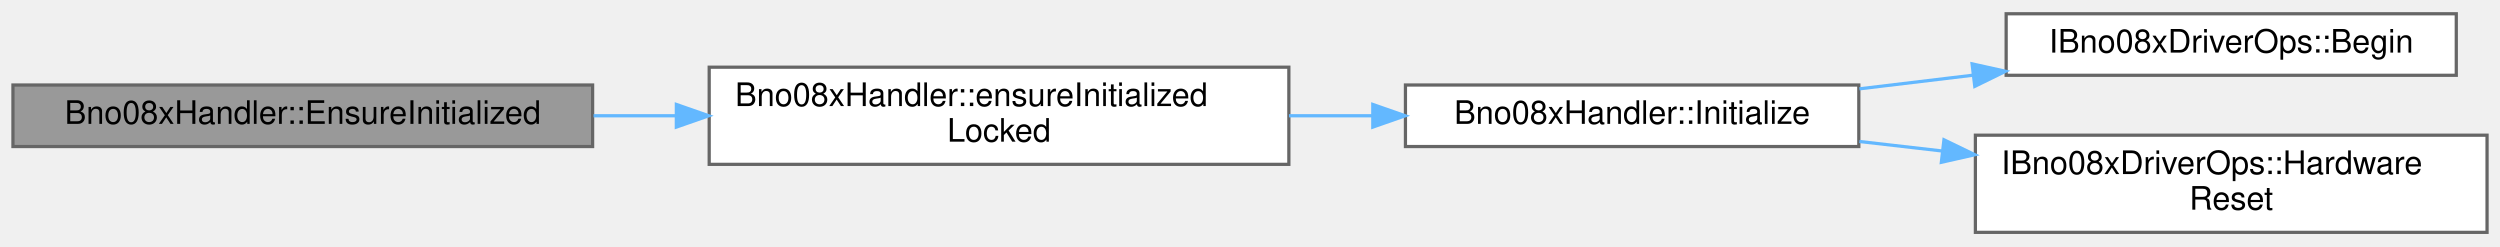
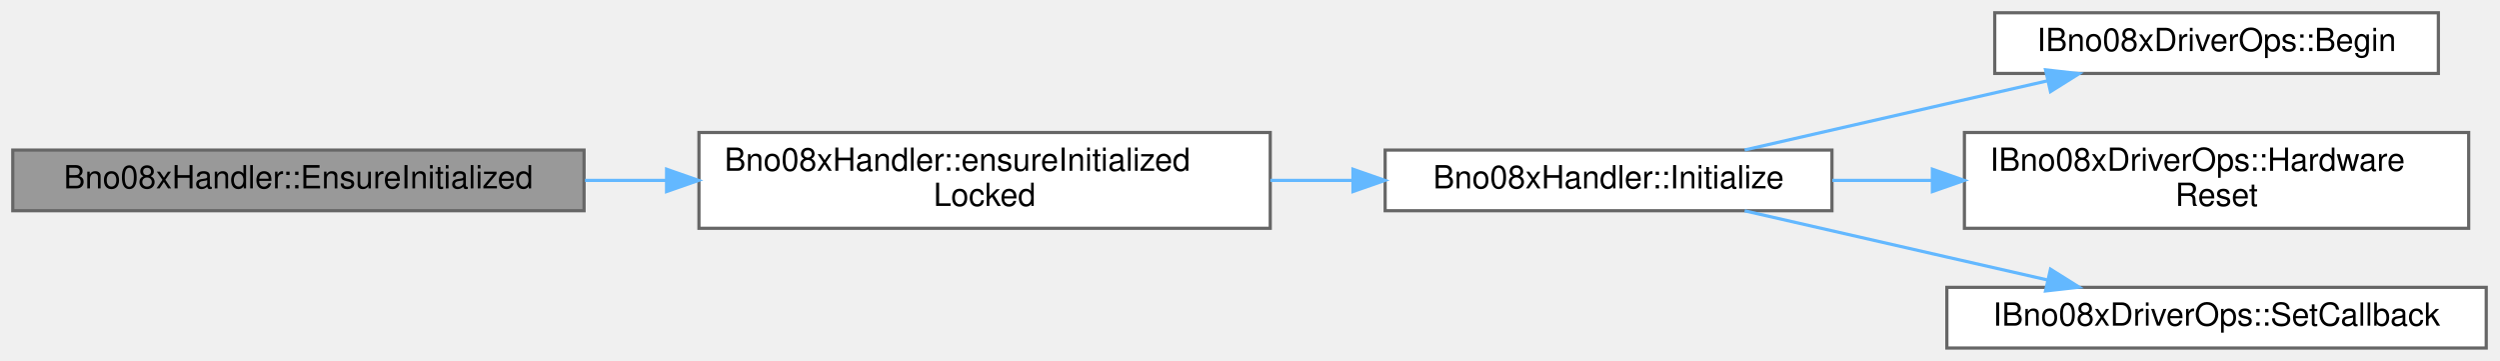
- <svg xmlns="http://www.w3.org/2000/svg" xmlns:xlink="http://www.w3.org/1999/xlink" width="772pt" height="76pt" viewBox="0.00 0.00 772.00 75.50">
-   <g id="graph0" class="graph" transform="scale(1 1) rotate(0) translate(4 71.5)">
+ <svg xmlns="http://www.w3.org/2000/svg" xmlns:xlink="http://www.w3.org/1999/xlink" width="783pt" height="113pt" viewBox="0.00 0.00 783.00 113.00">
+   <g id="graph0" class="graph" transform="scale(1 1) rotate(0) translate(4 109)">
    <g id="Node000001" class="node">
      <g id="a_Node000001">
        <a xlink:title="Ensure the BNO08x is initialized (lazy init entrypoint).">
-           <polygon fill="#999999" stroke="#666666" points="179,-45.5 0,-45.5 0,-26.5 179,-26.5 179,-45.5" />
-           <text text-anchor="middle" x="89.5" y="-33.5" font-family="Helvetica,sans-Serif" font-size="10.00">Bno08xHandler::EnsureInitialized</text>
+           <polygon fill="#999999" stroke="#666666" points="179,-62 0,-62 0,-43 179,-43 179,-62" />
+           <text text-anchor="middle" x="89.5" y="-50" font-family="Helvetica,sans-Serif" font-size="10.00">Bno08xHandler::EnsureInitialized</text>
        </a>
      </g>
    </g>
    <g id="Node000002" class="node">
      <g id="a_Node000002">
        <a xlink:href="classBno08xHandler.html#a0479abc034d5417ba7dc524468a5ce82" target="_top" xlink:title="Internal: ensure initialized (assumes mutex is held).">
-           <polygon fill="white" stroke="#666666" points="394,-51 215,-51 215,-21 394,-21 394,-51" />
-           <text text-anchor="start" x="223" y="-39" font-family="Helvetica,sans-Serif" font-size="10.00">Bno08xHandler::ensureInitialized</text>
-           <text text-anchor="middle" x="304.5" y="-28" font-family="Helvetica,sans-Serif" font-size="10.00">Locked</text>
+           <polygon fill="white" stroke="#666666" points="394,-67.5 215,-67.5 215,-37.5 394,-37.5 394,-67.5" />
+           <text text-anchor="start" x="223" y="-55.5" font-family="Helvetica,sans-Serif" font-size="10.00">Bno08xHandler::ensureInitialized</text>
+           <text text-anchor="middle" x="304.5" y="-44.5" font-family="Helvetica,sans-Serif" font-size="10.00">Locked</text>
        </a>
      </g>
    </g>
    <g id="edge1_Node000001_Node000002" class="edge">
      <g id="a_edge1_Node000001_Node000002">
        <a xlink:title=" ">
-           <path fill="none" stroke="#63b8ff" d="M179.29,-36C187.65,-36 196.16,-36 204.6,-36" />
-           <polygon fill="#63b8ff" stroke="#63b8ff" points="204.86,-39.5 214.86,-36 204.85,-32.5 204.86,-39.5" />
+           <path fill="none" stroke="#63b8ff" d="M179.29,-52.5C187.65,-52.5 196.16,-52.5 204.6,-52.5" />
+           <polygon fill="#63b8ff" stroke="#63b8ff" points="204.86,-56 214.86,-52.5 204.85,-49 204.86,-56" />
        </a>
      </g>
    </g>
    <g id="Node000003" class="node">
      <g id="a_Node000003">
        <a xlink:href="classBno08xHandler.html#ac1a1ff0d56324dcc09d9b48ca2e132e6" target="_top" xlink:title="Initialize the BNO08x sensor.">
-           <polygon fill="white" stroke="#666666" points="570,-45.5 430,-45.5 430,-26.5 570,-26.5 570,-45.5" />
-           <text text-anchor="middle" x="500" y="-33.5" font-family="Helvetica,sans-Serif" font-size="10.00">Bno08xHandler::Initialize</text>
+           <polygon fill="white" stroke="#666666" points="570,-62 430,-62 430,-43 570,-43 570,-62" />
+           <text text-anchor="middle" x="500" y="-50" font-family="Helvetica,sans-Serif" font-size="10.00">Bno08xHandler::Initialize</text>
        </a>
      </g>
    </g>
    <g id="edge2_Node000002_Node000003" class="edge">
      <g id="a_edge2_Node000002_Node000003">
        <a xlink:title=" ">
-           <path fill="none" stroke="#63b8ff" d="M394.04,-36C402.6,-36 411.25,-36 419.71,-36" />
-           <polygon fill="#63b8ff" stroke="#63b8ff" points="419.92,-39.5 429.92,-36 419.92,-32.5 419.92,-39.5" />
+           <path fill="none" stroke="#63b8ff" d="M394.04,-52.5C402.6,-52.5 411.25,-52.5 419.71,-52.5" />
+           <polygon fill="#63b8ff" stroke="#63b8ff" points="419.92,-56 429.92,-52.5 419.92,-49 419.92,-56" />
        </a>
      </g>
    </g>
    <g id="Node000004" class="node">
      <g id="a_Node000004">
        <a xlink:href="classIBno08xDriverOps.html#a0ca90c1a5664ab3eb83f691aff34faa0" target="_top" xlink:title=" ">
-           <polygon fill="white" stroke="#666666" points="754.5,-67.5 615.5,-67.5 615.5,-48.5 754.5,-48.5 754.5,-67.5" />
-           <text text-anchor="middle" x="685" y="-55.5" font-family="Helvetica,sans-Serif" font-size="10.00">IBno08xDriverOps::Begin</text>
+           <polygon fill="white" stroke="#666666" points="760,-105 621,-105 621,-86 760,-86 760,-105" />
+           <text text-anchor="middle" x="690.5" y="-93" font-family="Helvetica,sans-Serif" font-size="10.00">IBno08xDriverOps::Begin</text>
        </a>
      </g>
    </g>
    <g id="edge3_Node000003_Node000004" class="edge">
      <g id="a_edge3_Node000003_Node000004">
        <a xlink:title=" ">
-           <path fill="none" stroke="#63b8ff" d="M570.18,-44.32C581.61,-45.69 593.54,-47.12 605.18,-48.52" />
-           <polygon fill="#63b8ff" stroke="#63b8ff" points="604.98,-52.03 615.32,-49.74 605.81,-45.08 604.98,-52.03" />
+           <path fill="none" stroke="#63b8ff" d="M542.64,-62.03C561.92,-66.44 585.13,-71.74 606,-76.5 616.22,-78.83 627.13,-81.32 637.6,-83.7" />
+           <polygon fill="#63b8ff" stroke="#63b8ff" points="636.92,-87.13 647.45,-85.94 638.47,-80.31 636.92,-87.13" />
        </a>
      </g>
    </g>
    <g id="Node000005" class="node">
      <g id="a_Node000005">
        <a xlink:href="classIBno08xDriverOps.html#a66418ccb85cd8eb8eea327fa979a2b6a" target="_top" xlink:title=" ">
-           <polygon fill="white" stroke="#666666" points="764,-30 606,-30 606,0 764,0 764,-30" />
-           <text text-anchor="start" x="614" y="-18" font-family="Helvetica,sans-Serif" font-size="10.00">IBno08xDriverOps::Hardware</text>
-           <text text-anchor="middle" x="685" y="-7" font-family="Helvetica,sans-Serif" font-size="10.00">Reset</text>
+           <polygon fill="white" stroke="#666666" points="769.5,-67.5 611.5,-67.5 611.5,-37.5 769.5,-37.5 769.5,-67.5" />
+           <text text-anchor="start" x="619.5" y="-55.5" font-family="Helvetica,sans-Serif" font-size="10.00">IBno08xDriverOps::Hardware</text>
+           <text text-anchor="middle" x="690.5" y="-44.5" font-family="Helvetica,sans-Serif" font-size="10.00">Reset</text>
        </a>
      </g>
    </g>
    <g id="edge4_Node000003_Node000005" class="edge">
      <g id="a_edge4_Node000003_Node000005">
        <a xlink:title=" ">
-           <path fill="none" stroke="#63b8ff" d="M570.18,-28.06C578.55,-27.1 587.18,-26.11 595.77,-25.12" />
-           <polygon fill="#63b8ff" stroke="#63b8ff" points="596.29,-28.59 605.83,-23.97 595.49,-21.63 596.29,-28.59" />
+           <path fill="none" stroke="#63b8ff" d="M570.12,-52.5C580.31,-52.5 590.93,-52.5 601.44,-52.5" />
+           <polygon fill="#63b8ff" stroke="#63b8ff" points="601.47,-56 611.47,-52.5 601.47,-49 601.47,-56" />
+         </a>
+       </g>
+     </g>
+     <g id="Node000006" class="node">
+       <g id="a_Node000006">
+         <a xlink:href="classIBno08xDriverOps.html#a04816a487d80027e6d6fe435f651b265" target="_top" xlink:title=" ">
+           <polygon fill="white" stroke="#666666" points="775,-19 606,-19 606,0 775,0 775,-19" />
+           <text text-anchor="middle" x="690.5" y="-7" font-family="Helvetica,sans-Serif" font-size="10.00">IBno08xDriverOps::SetCallback</text>
+         </a>
+       </g>
+     </g>
+     <g id="edge5_Node000003_Node000006" class="edge">
+       <g id="a_edge5_Node000003_Node000006">
+         <a xlink:title=" ">
+           <path fill="none" stroke="#63b8ff" d="M542.64,-42.97C561.92,-38.56 585.13,-33.26 606,-28.5 616.22,-26.17 627.13,-23.68 637.6,-21.3" />
+           <polygon fill="#63b8ff" stroke="#63b8ff" points="638.47,-24.69 647.45,-19.06 636.92,-17.87 638.47,-24.69" />
        </a>
      </g>
    </g>
  </g>
</svg>
